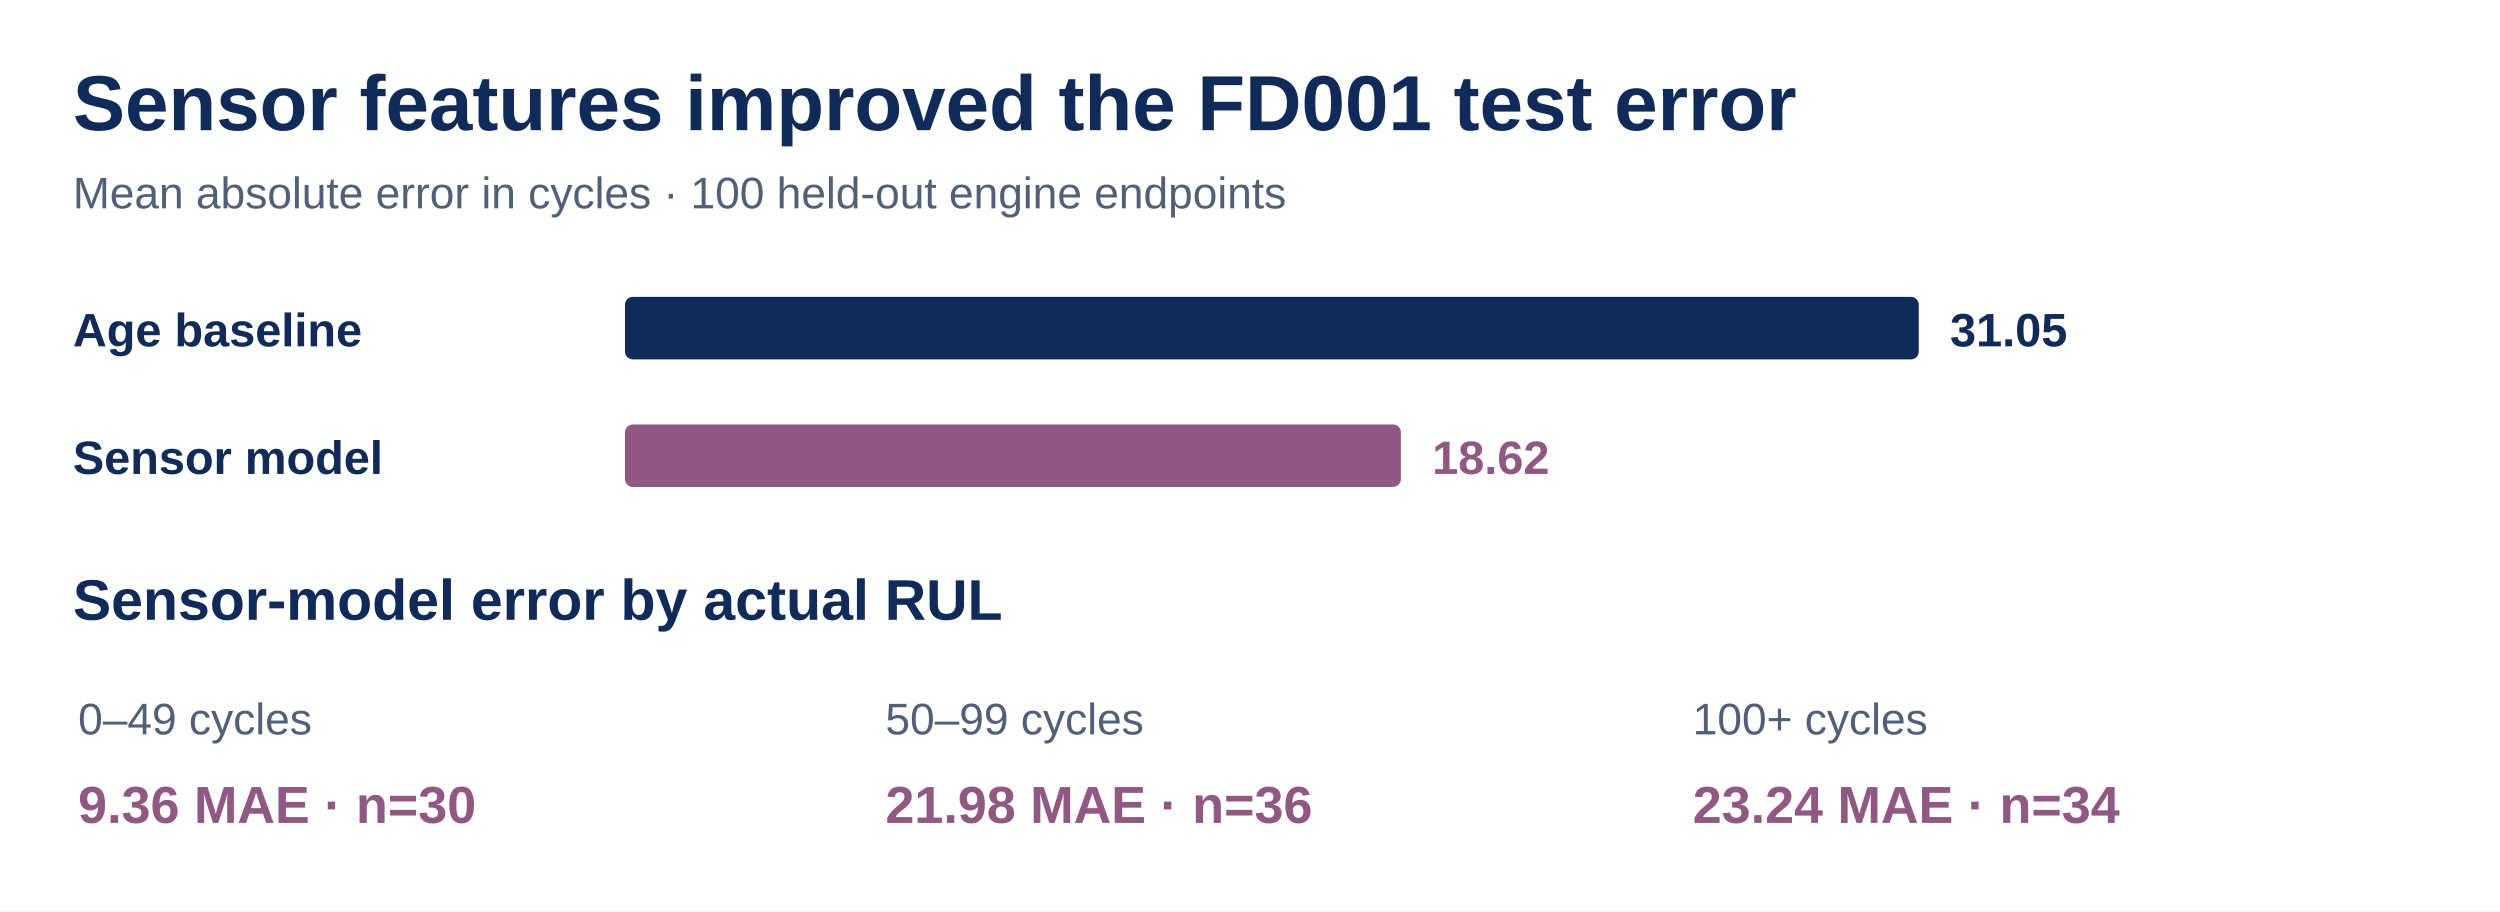
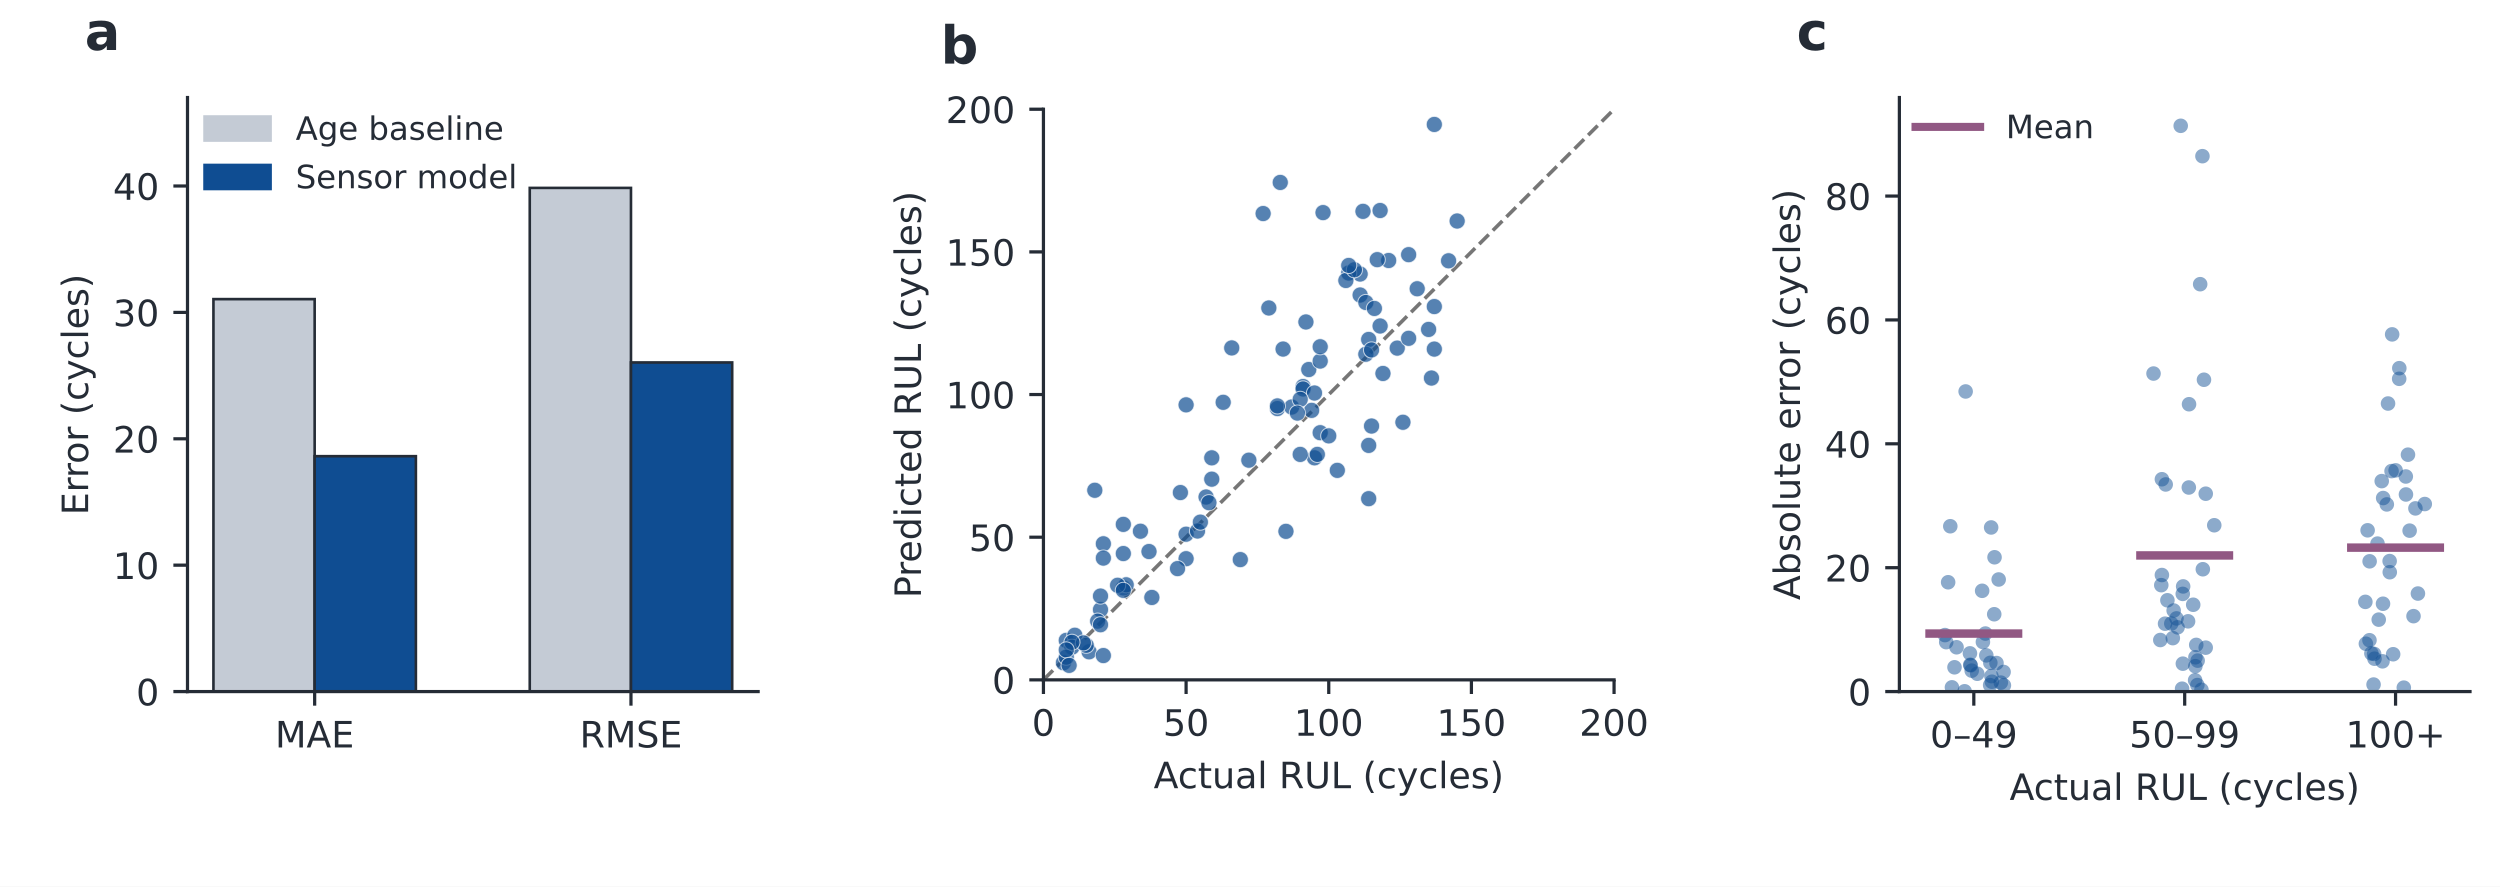
- <svg xmlns="http://www.w3.org/2000/svg" width="960" height="350" viewBox="0 0 960 350" font-family="Arial,sans-serif" role="img">
-   <rect width="960" height="350" fill="white" />
-   <text x="28" y="50" fill="#102b59" font-size="30" font-weight="700">Sensor features improved the FD001 test error</text>
-   <text x="28" y="80" fill="#506078" font-size="17" font-weight="400">Mean absolute error in cycles · 100 held-out engine endpoints</text>
-   <text x="28" y="133" fill="#102b59" font-size="18" font-weight="700">Age baseline</text>
-   <rect x="240" y="114" width="496.80" height="24" rx="3" fill="#102b59" />
-   <text x="748.8" y="133" fill="#102b59" font-size="18" font-weight="700">31.05</text>
-   <text x="28" y="182" fill="#102b59" font-size="18" font-weight="700">Sensor model</text>
-   <rect x="240" y="163" width="297.94" height="24" rx="3" fill="#915883" />
-   <text x="549.944" y="182" fill="#915883" font-size="18" font-weight="700">18.62</text>
-   <text x="28" y="238" fill="#102b59" font-size="22" font-weight="700">Sensor-model error by actual RUL</text>
-   <text x="30" y="282" fill="#506078" font-size="17" font-weight="400">0–49 cycles</text>
-   <text x="30" y="316" fill="#915883" font-size="20" font-weight="700">9.36 MAE · n=30</text>
-   <text x="340" y="282" fill="#506078" font-size="17" font-weight="400">50–99 cycles</text>
-   <text x="340" y="316" fill="#915883" font-size="20" font-weight="700">21.98 MAE · n=36</text>
-   <text x="650" y="282" fill="#506078" font-size="17" font-weight="400">100+ cycles</text>
-   <text x="650" y="316" fill="#915883" font-size="20" font-weight="700">23.24 MAE · n=34</text>
+ <svg xmlns="http://www.w3.org/2000/svg" xmlns:xlink="http://www.w3.org/1999/xlink" width="619.2pt" height="219.6pt" viewBox="0 0 619.2 219.6" version="1.1">
+   <defs>
+     <style type="text/css">*{stroke-linejoin: round; stroke-linecap: butt}</style>
+   </defs>
+   <g id="figure_1">
+     <g id="patch_1">
+       <path d="M 0 219.6 L 619.2 219.6 L 619.2 0 L 0 0 z " style="fill: #ffffff" />
+     </g>
+     <g id="axes_1">
+       <g id="patch_2">
+         <path d="M 46.44 171.288 L 187.772 171.288 L 187.772 24.156 L 46.44 24.156 z " style="fill: #ffffff" />
+       </g>
+       <g id="patch_3">
+         <path d="M 52.864 171.288 L 77.934 171.288 L 77.934 74.087 L 52.864 74.087 z " clip-path="url(#pd60b64ca7c)" style="fill: #c4cbd5; stroke: #252c36; stroke-width: 0.65; stroke-linejoin: miter" />
+       </g>
+       <g id="patch_4">
+         <path d="M 131.208 171.288 L 156.278 171.288 L 156.278 46.543 L 131.208 46.543 z " clip-path="url(#pd60b64ca7c)" style="fill: #c4cbd5; stroke: #252c36; stroke-width: 0.65; stroke-linejoin: miter" />
+       </g>
+       <g id="patch_5">
+         <path d="M 77.934 171.288 L 103.004 171.288 L 103.004 112.994 L 77.934 112.994 z " clip-path="url(#pd60b64ca7c)" style="fill: #0f4d92; stroke: #252c36; stroke-width: 0.65; stroke-linejoin: miter" />
+       </g>
+       <g id="patch_6">
+         <path d="M 156.278 171.288 L 181.348 171.288 L 181.348 89.775 L 156.278 89.775 z " clip-path="url(#pd60b64ca7c)" style="fill: #0f4d92; stroke: #252c36; stroke-width: 0.65; stroke-linejoin: miter" />
+       </g>
+       <g id="matplotlib.axis_1">
+         <g id="xtick_1">
+           <g id="line2d_1">
+             <defs>
+               <path id="m7e97a970e8" d="M 0 0 L 0 3.5 " style="stroke: #252c36; stroke-width: 0.8" />
+             </defs>
+             <g>
+               <use xlink:href="#m7e97a970e8" x="77.934" y="171.288" style="fill: #252c36; stroke: #252c36; stroke-width: 0.8" />
+             </g>
+           </g>
+           <g id="text_1">
+             <text style="font-size: 9px; font-family: 'DejaVu Sans', 'Arial', sans-serif; text-anchor: middle; fill: #252c36" x="77.934" y="185.126" transform="rotate(-0 77.93425 185.1259)">MAE</text>
+           </g>
+         </g>
+         <g id="xtick_2">
+           <g id="line2d_2">
+             <g>
+               <use xlink:href="#m7e97a970e8" x="156.278" y="171.288" style="fill: #252c36; stroke: #252c36; stroke-width: 0.8" />
+             </g>
+           </g>
+           <g id="text_2">
+             <text style="font-size: 9px; font-family: 'DejaVu Sans', 'Arial', sans-serif; text-anchor: middle; fill: #252c36" x="156.278" y="185.126" transform="rotate(-0 156.2782 185.1259)">RMSE</text>
+           </g>
+         </g>
+       </g>
+       <g id="matplotlib.axis_2">
+         <g id="ytick_1">
+           <g id="line2d_3">
+             <defs>
+               <path id="m9566683a68" d="M 0 0 L -3.5 0 " style="stroke: #252c36; stroke-width: 0.8" />
+             </defs>
+             <g>
+               <use xlink:href="#m9566683a68" x="46.44" y="171.288" style="fill: #252c36; stroke: #252c36; stroke-width: 0.8" />
+             </g>
+           </g>
+           <g id="text_3">
+             <text style="font-size: 9px; font-family: 'DejaVu Sans', 'Arial', sans-serif; text-anchor: end; fill: #252c36" x="39.44" y="174.707" transform="rotate(-0 39.44 174.7069)">0</text>
+           </g>
+         </g>
+         <g id="ytick_2">
+           <g id="line2d_4">
+             <g>
+               <use xlink:href="#m9566683a68" x="46.44" y="139.983" style="fill: #252c36; stroke: #252c36; stroke-width: 0.8" />
+             </g>
+           </g>
+           <g id="text_4">
+             <text style="font-size: 9px; font-family: 'DejaVu Sans', 'Arial', sans-serif; text-anchor: end; fill: #252c36" x="39.44" y="143.402" transform="rotate(-0 39.44 143.4023)">10</text>
+           </g>
+         </g>
+         <g id="ytick_3">
+           <g id="line2d_5">
+             <g>
+               <use xlink:href="#m9566683a68" x="46.44" y="108.679" style="fill: #252c36; stroke: #252c36; stroke-width: 0.8" />
+             </g>
+           </g>
+           <g id="text_5">
+             <text style="font-size: 9px; font-family: 'DejaVu Sans', 'Arial', sans-serif; text-anchor: end; fill: #252c36" x="39.44" y="112.098" transform="rotate(-0 39.44 112.0976)">20</text>
+           </g>
+         </g>
+         <g id="ytick_4">
+           <g id="line2d_6">
+             <g>
+               <use xlink:href="#m9566683a68" x="46.44" y="77.374" style="fill: #252c36; stroke: #252c36; stroke-width: 0.8" />
+             </g>
+           </g>
+           <g id="text_6">
+             <text style="font-size: 9px; font-family: 'DejaVu Sans', 'Arial', sans-serif; text-anchor: end; fill: #252c36" x="39.44" y="80.793" transform="rotate(-0 39.44 80.7929)">30</text>
+           </g>
+         </g>
+         <g id="ytick_5">
+           <g id="line2d_7">
+             <g>
+               <use xlink:href="#m9566683a68" x="46.44" y="46.069" style="fill: #252c36; stroke: #252c36; stroke-width: 0.8" />
+             </g>
+           </g>
+           <g id="text_7">
+             <text style="font-size: 9px; font-family: 'DejaVu Sans', 'Arial', sans-serif; text-anchor: end; fill: #252c36" x="39.44" y="49.488" transform="rotate(-0 39.44 49.48822)">40</text>
+           </g>
+         </g>
+         <g id="text_8">
+           <text style="font-size: 9px; font-family: 'DejaVu Sans', 'Arial', sans-serif; text-anchor: middle; fill: #252c36" x="21.825" y="97.722" transform="rotate(-90 21.82539 97.722)">Error (cycles)</text>
+         </g>
+       </g>
+       <g id="patch_7">
+         <path d="M 46.44 171.288 L 46.44 24.156 " style="fill: none; stroke: #252c36; stroke-width: 0.8; stroke-linejoin: miter; stroke-linecap: square" />
+       </g>
+       <g id="patch_8">
+         <path d="M 46.44 171.288 L 187.772 171.288 " style="fill: none; stroke: #252c36; stroke-width: 0.8; stroke-linejoin: miter; stroke-linecap: square" />
+       </g>
+       <g id="text_9">
+         <text style="font-weight: 700; font-size: 13px; font-family: 'DejaVu Sans', 'Arial', sans-serif; text-anchor: start; fill: #252c36" x="21" y="12.385" transform="rotate(-0 21.00017 12.38544)">a</text>
+       </g>
+       <g id="legend_1">
+         <g id="patch_9">
+           <path d="M 50.84 34.635 L 66.84 34.635 L 66.84 29.035 L 50.84 29.035 z " style="fill: #c4cbd5; stroke: #c4cbd5; stroke-linejoin: miter" />
+         </g>
+         <g id="text_10">
+           <text style="font-size: 8px; font-family: 'DejaVu Sans', 'Arial', sans-serif; text-anchor: start; fill: #252c36" x="73.24" y="34.635" transform="rotate(-0 73.24 34.63475)">Age baseline</text>
+         </g>
+         <g id="patch_10">
+           <path d="M 50.84 46.635 L 66.84 46.635 L 66.84 41.035 L 50.84 41.035 z " style="fill: #0f4d92; stroke: #0f4d92; stroke-linejoin: miter" />
+         </g>
+         <g id="text_11">
+           <text style="font-size: 8px; font-family: 'DejaVu Sans', 'Arial', sans-serif; text-anchor: start; fill: #252c36" x="73.24" y="46.635" transform="rotate(-0 73.24 46.63538)">Sensor model</text>
+         </g>
+       </g>
+     </g>
+     <g id="axes_2">
+       <g id="patch_11">
+         <path d="M 258.439 168.388 L 399.771 168.388 L 399.771 27.056 L 258.439 27.056 z " style="fill: #ffffff" />
+       </g>
+       <g id="line2d_8">
+         <path d="M 258.439 168.388 L 399.771 27.056 " clip-path="url(#p062954854e)" style="fill: none; stroke-dasharray: 3.33,1.44; stroke-dashoffset: 0; stroke: #767676; stroke-width: 0.9" />
+       </g>
+       <g id="PathCollection_1">
+         <defs>
+           <path id="mba8ca4c008" d="M 0 2 C 0.53 2 1.039 1.789 1.414 1.414 C 1.789 1.039 2 0.53 2 0 C 2 -0.53 1.789 -1.039 1.414 -1.414 C 1.039 -1.789 0.53 -2 0 -2 C -0.53 -2 -1.039 -1.789 -1.414 -1.414 C -1.789 -1.039 -2 -0.53 -2 0 C -2 0.53 -1.789 1.039 -1.414 1.414 C -1.039 1.789 -0.53 2 0 2 z " style="stroke: #ffffff; stroke-opacity: 0.7; stroke-width: 0.25" />
+         </defs>
+         <g clip-path="url(#p062954854e)">
+           <use xlink:href="#mba8ca4c008" x="337.585" y="52.346" style="fill: #0f4d92; fill-opacity: 0.7; stroke: #ffffff; stroke-opacity: 0.7; stroke-width: 0.25" />
+           <use xlink:href="#mba8ca4c008" x="327.691" y="52.658" style="fill: #0f4d92; fill-opacity: 0.7; stroke: #ffffff; stroke-opacity: 0.7; stroke-width: 0.25" />
+           <use xlink:href="#mba8ca4c008" x="307.198" y="138.604" style="fill: #0f4d92; fill-opacity: 0.7; stroke: #ffffff; stroke-opacity: 0.7; stroke-width: 0.25" />
+           <use xlink:href="#mba8ca4c008" x="316.385" y="101.194" style="fill: #0f4d92; fill-opacity: 0.7; stroke: #ffffff; stroke-opacity: 0.7; stroke-width: 0.25" />
+           <use xlink:href="#mba8ca4c008" x="322.745" y="95.735" style="fill: #0f4d92; fill-opacity: 0.7; stroke: #ffffff; stroke-opacity: 0.7; stroke-width: 0.25" />
+           <use xlink:href="#mba8ca4c008" x="324.158" y="91.525" style="fill: #0f4d92; fill-opacity: 0.7; stroke: #ffffff; stroke-opacity: 0.7; stroke-width: 0.25" />
+           <use xlink:href="#mba8ca4c008" x="322.745" y="96.337" style="fill: #0f4d92; fill-opacity: 0.7; stroke: #ffffff; stroke-opacity: 0.7; stroke-width: 0.25" />
+           <use xlink:href="#mba8ca4c008" x="325.571" y="113.396" style="fill: #0f4d92; fill-opacity: 0.7; stroke: #ffffff; stroke-opacity: 0.7; stroke-width: 0.25" />
+           <use xlink:href="#mba8ca4c008" x="336.878" y="67.869" style="fill: #0f4d92; fill-opacity: 0.7; stroke: #ffffff; stroke-opacity: 0.7; stroke-width: 0.25" />
+           <use xlink:href="#mba8ca4c008" x="326.278" y="112.545" style="fill: #0f4d92; fill-opacity: 0.7; stroke: #ffffff; stroke-opacity: 0.7; stroke-width: 0.25" />
+           <use xlink:href="#mba8ca4c008" x="326.985" y="89.429" style="fill: #0f4d92; fill-opacity: 0.7; stroke: #ffffff; stroke-opacity: 0.7; stroke-width: 0.25" />
+           <use xlink:href="#mba8ca4c008" x="346.065" y="86.22" style="fill: #0f4d92; fill-opacity: 0.7; stroke: #ffffff; stroke-opacity: 0.7; stroke-width: 0.25" />
+           <use xlink:href="#mba8ca4c008" x="325.571" y="97.342" style="fill: #0f4d92; fill-opacity: 0.7; stroke: #ffffff; stroke-opacity: 0.7; stroke-width: 0.25" />
+           <use xlink:href="#mba8ca4c008" x="334.051" y="67.622" style="fill: #0f4d92; fill-opacity: 0.7; stroke: #ffffff; stroke-opacity: 0.7; stroke-width: 0.25" />
+           <use xlink:href="#mba8ca4c008" x="317.092" y="45.188" style="fill: #0f4d92; fill-opacity: 0.7; stroke: #ffffff; stroke-opacity: 0.7; stroke-width: 0.25" />
+           <use xlink:href="#mba8ca4c008" x="317.798" y="86.455" style="fill: #0f4d92; fill-opacity: 0.7; stroke: #ffffff; stroke-opacity: 0.7; stroke-width: 0.25" />
+           <use xlink:href="#mba8ca4c008" x="293.772" y="132.313" style="fill: #0f4d92; fill-opacity: 0.7; stroke: #ffffff; stroke-opacity: 0.7; stroke-width: 0.25" />
+           <use xlink:href="#mba8ca4c008" x="278.225" y="129.878" style="fill: #0f4d92; fill-opacity: 0.7; stroke: #ffffff; stroke-opacity: 0.7; stroke-width: 0.25" />
+           <use xlink:href="#mba8ca4c008" x="319.918" y="100.811" style="fill: #0f4d92; fill-opacity: 0.7; stroke: #ffffff; stroke-opacity: 0.7; stroke-width: 0.25" />
+           <use xlink:href="#mba8ca4c008" x="269.745" y="161.441" style="fill: #0f4d92; fill-opacity: 0.7; stroke: #ffffff; stroke-opacity: 0.7; stroke-width: 0.25" />
+           <use xlink:href="#mba8ca4c008" x="298.718" y="123.098" style="fill: #0f4d92; fill-opacity: 0.7; stroke: #ffffff; stroke-opacity: 0.7; stroke-width: 0.25" />
+           <use xlink:href="#mba8ca4c008" x="336.878" y="73.068" style="fill: #0f4d92; fill-opacity: 0.7; stroke: #ffffff; stroke-opacity: 0.7; stroke-width: 0.25" />
+           <use xlink:href="#mba8ca4c008" x="338.291" y="74.919" style="fill: #0f4d92; fill-opacity: 0.7; stroke: #ffffff; stroke-opacity: 0.7; stroke-width: 0.25" />
+           <use xlink:href="#mba8ca4c008" x="272.572" y="151.001" style="fill: #0f4d92; fill-opacity: 0.7; stroke: #ffffff; stroke-opacity: 0.7; stroke-width: 0.25" />
+           <use xlink:href="#mba8ca4c008" x="360.905" y="54.739" style="fill: #0f4d92; fill-opacity: 0.7; stroke: #ffffff; stroke-opacity: 0.7; stroke-width: 0.25" />
+           <use xlink:href="#mba8ca4c008" x="342.531" y="92.502" style="fill: #0f4d92; fill-opacity: 0.7; stroke: #ffffff; stroke-opacity: 0.7; stroke-width: 0.25" />
+           <use xlink:href="#mba8ca4c008" x="305.078" y="86.173" style="fill: #0f4d92; fill-opacity: 0.7; stroke: #ffffff; stroke-opacity: 0.7; stroke-width: 0.25" />
+           <use xlink:href="#mba8ca4c008" x="326.985" y="107.172" style="fill: #0f4d92; fill-opacity: 0.7; stroke: #ffffff; stroke-opacity: 0.7; stroke-width: 0.25" />
+           <use xlink:href="#mba8ca4c008" x="322.038" y="112.548" style="fill: #0f4d92; fill-opacity: 0.7; stroke: #ffffff; stroke-opacity: 0.7; stroke-width: 0.25" />
+           <use xlink:href="#mba8ca4c008" x="339.705" y="105.521" style="fill: #0f4d92; fill-opacity: 0.7; stroke: #ffffff; stroke-opacity: 0.7; stroke-width: 0.25" />
+           <use xlink:href="#mba8ca4c008" x="264.092" y="158.605" style="fill: #0f4d92; fill-opacity: 0.7; stroke: #ffffff; stroke-opacity: 0.7; stroke-width: 0.25" />
+           <use xlink:href="#mba8ca4c008" x="292.358" y="121.997" style="fill: #0f4d92; fill-opacity: 0.7; stroke: #ffffff; stroke-opacity: 0.7; stroke-width: 0.25" />
+           <use xlink:href="#mba8ca4c008" x="333.345" y="69.47" style="fill: #0f4d92; fill-opacity: 0.7; stroke: #ffffff; stroke-opacity: 0.7; stroke-width: 0.25" />
+           <use xlink:href="#mba8ca4c008" x="263.385" y="164.148" style="fill: #0f4d92; fill-opacity: 0.7; stroke: #ffffff; stroke-opacity: 0.7; stroke-width: 0.25" />
+           <use xlink:href="#mba8ca4c008" x="266.212" y="157.339" style="fill: #0f4d92; fill-opacity: 0.7; stroke: #ffffff; stroke-opacity: 0.7; stroke-width: 0.25" />
+           <use xlink:href="#mba8ca4c008" x="271.865" y="153.839" style="fill: #0f4d92; fill-opacity: 0.7; stroke: #ffffff; stroke-opacity: 0.7; stroke-width: 0.25" />
+           <use xlink:href="#mba8ca4c008" x="273.279" y="134.686" style="fill: #0f4d92; fill-opacity: 0.7; stroke: #ffffff; stroke-opacity: 0.7; stroke-width: 0.25" />
+           <use xlink:href="#mba8ca4c008" x="293.772" y="138.38" style="fill: #0f4d92; fill-opacity: 0.7; stroke: #ffffff; stroke-opacity: 0.7; stroke-width: 0.25" />
+           <use xlink:href="#mba8ca4c008" x="358.785" y="64.592" style="fill: #0f4d92; fill-opacity: 0.7; stroke: #ffffff; stroke-opacity: 0.7; stroke-width: 0.25" />
+           <use xlink:href="#mba8ca4c008" x="278.225" y="145.605" style="fill: #0f4d92; fill-opacity: 0.7; stroke: #ffffff; stroke-opacity: 0.7; stroke-width: 0.25" />
+           <use xlink:href="#mba8ca4c008" x="271.159" y="121.43" style="fill: #0f4d92; fill-opacity: 0.7; stroke: #ffffff; stroke-opacity: 0.7; stroke-width: 0.25" />
+           <use xlink:href="#mba8ca4c008" x="265.505" y="160.301" style="fill: #0f4d92; fill-opacity: 0.7; stroke: #ffffff; stroke-opacity: 0.7; stroke-width: 0.25" />
+           <use xlink:href="#mba8ca4c008" x="300.132" y="113.398" style="fill: #0f4d92; fill-opacity: 0.7; stroke: #ffffff; stroke-opacity: 0.7; stroke-width: 0.25" />
+           <use xlink:href="#mba8ca4c008" x="335.465" y="66.823" style="fill: #0f4d92; fill-opacity: 0.7; stroke: #ffffff; stroke-opacity: 0.7; stroke-width: 0.25" />
+           <use xlink:href="#mba8ca4c008" x="338.998" y="123.511" style="fill: #0f4d92; fill-opacity: 0.7; stroke: #ffffff; stroke-opacity: 0.7; stroke-width: 0.25" />
+           <use xlink:href="#mba8ca4c008" x="291.652" y="140.831" style="fill: #0f4d92; fill-opacity: 0.7; stroke: #ffffff; stroke-opacity: 0.7; stroke-width: 0.25" />
+           <use xlink:href="#mba8ca4c008" x="353.838" y="81.593" style="fill: #0f4d92; fill-opacity: 0.7; stroke: #ffffff; stroke-opacity: 0.7; stroke-width: 0.25" />
+           <use xlink:href="#mba8ca4c008" x="323.452" y="79.746" style="fill: #0f4d92; fill-opacity: 0.7; stroke: #ffffff; stroke-opacity: 0.7; stroke-width: 0.25" />
+           <use xlink:href="#mba8ca4c008" x="273.279" y="162.37" style="fill: #0f4d92; fill-opacity: 0.7; stroke: #ffffff; stroke-opacity: 0.7; stroke-width: 0.25" />
+           <use xlink:href="#mba8ca4c008" x="314.265" y="76.279" style="fill: #0f4d92; fill-opacity: 0.7; stroke: #ffffff; stroke-opacity: 0.7; stroke-width: 0.25" />
+           <use xlink:href="#mba8ca4c008" x="338.998" y="110.315" style="fill: #0f4d92; fill-opacity: 0.7; stroke: #ffffff; stroke-opacity: 0.7; stroke-width: 0.25" />
+           <use xlink:href="#mba8ca4c008" x="278.932" y="144.842" style="fill: #0f4d92; fill-opacity: 0.7; stroke: #ffffff; stroke-opacity: 0.7; stroke-width: 0.25" />
+           <use xlink:href="#mba8ca4c008" x="276.812" y="144.961" style="fill: #0f4d92; fill-opacity: 0.7; stroke: #ffffff; stroke-opacity: 0.7; stroke-width: 0.25" />
+           <use xlink:href="#mba8ca4c008" x="326.985" y="85.886" style="fill: #0f4d92; fill-opacity: 0.7; stroke: #ffffff; stroke-opacity: 0.7; stroke-width: 0.25" />
+           <use xlink:href="#mba8ca4c008" x="355.251" y="86.463" style="fill: #0f4d92; fill-opacity: 0.7; stroke: #ffffff; stroke-opacity: 0.7; stroke-width: 0.25" />
+           <use xlink:href="#mba8ca4c008" x="269.039" y="159.821" style="fill: #0f4d92; fill-opacity: 0.7; stroke: #ffffff; stroke-opacity: 0.7; stroke-width: 0.25" />
+           <use xlink:href="#mba8ca4c008" x="331.225" y="116.5" style="fill: #0f4d92; fill-opacity: 0.7; stroke: #ffffff; stroke-opacity: 0.7; stroke-width: 0.25" />
+           <use xlink:href="#mba8ca4c008" x="284.585" y="136.604" style="fill: #0f4d92; fill-opacity: 0.7; stroke: #ffffff; stroke-opacity: 0.7; stroke-width: 0.25" />
+           <use xlink:href="#mba8ca4c008" x="338.998" y="84.079" style="fill: #0f4d92; fill-opacity: 0.7; stroke: #ffffff; stroke-opacity: 0.7; stroke-width: 0.25" />
+           <use xlink:href="#mba8ca4c008" x="329.105" y="107.956" style="fill: #0f4d92; fill-opacity: 0.7; stroke: #ffffff; stroke-opacity: 0.7; stroke-width: 0.25" />
+           <use xlink:href="#mba8ca4c008" x="273.279" y="138.227" style="fill: #0f4d92; fill-opacity: 0.7; stroke: #ffffff; stroke-opacity: 0.7; stroke-width: 0.25" />
+           <use xlink:href="#mba8ca4c008" x="296.598" y="131.519" style="fill: #0f4d92; fill-opacity: 0.7; stroke: #ffffff; stroke-opacity: 0.7; stroke-width: 0.25" />
+           <use xlink:href="#mba8ca4c008" x="309.318" y="113.979" style="fill: #0f4d92; fill-opacity: 0.7; stroke: #ffffff; stroke-opacity: 0.7; stroke-width: 0.25" />
+           <use xlink:href="#mba8ca4c008" x="278.225" y="137.105" style="fill: #0f4d92; fill-opacity: 0.7; stroke: #ffffff; stroke-opacity: 0.7; stroke-width: 0.25" />
+           <use xlink:href="#mba8ca4c008" x="348.891" y="63.075" style="fill: #0f4d92; fill-opacity: 0.7; stroke: #ffffff; stroke-opacity: 0.7; stroke-width: 0.25" />
+           <use xlink:href="#mba8ca4c008" x="268.332" y="159.23" style="fill: #0f4d92; fill-opacity: 0.7; stroke: #ffffff; stroke-opacity: 0.7; stroke-width: 0.25" />
+           <use xlink:href="#mba8ca4c008" x="312.852" y="52.892" style="fill: #0f4d92; fill-opacity: 0.7; stroke: #ffffff; stroke-opacity: 0.7; stroke-width: 0.25" />
+           <use xlink:href="#mba8ca4c008" x="264.092" y="162.766" style="fill: #0f4d92; fill-opacity: 0.7; stroke: #ffffff; stroke-opacity: 0.7; stroke-width: 0.25" />
+           <use xlink:href="#mba8ca4c008" x="343.945" y="64.522" style="fill: #0f4d92; fill-opacity: 0.7; stroke: #ffffff; stroke-opacity: 0.7; stroke-width: 0.25" />
+           <use xlink:href="#mba8ca4c008" x="324.865" y="101.636" style="fill: #0f4d92; fill-opacity: 0.7; stroke: #ffffff; stroke-opacity: 0.7; stroke-width: 0.25" />
+           <use xlink:href="#mba8ca4c008" x="341.825" y="80.743" style="fill: #0f4d92; fill-opacity: 0.7; stroke: #ffffff; stroke-opacity: 0.7; stroke-width: 0.25" />
+           <use xlink:href="#mba8ca4c008" x="293.772" y="100.273" style="fill: #0f4d92; fill-opacity: 0.7; stroke: #ffffff; stroke-opacity: 0.7; stroke-width: 0.25" />
+           <use xlink:href="#mba8ca4c008" x="351.011" y="71.521" style="fill: #0f4d92; fill-opacity: 0.7; stroke: #ffffff; stroke-opacity: 0.7; stroke-width: 0.25" />
+           <use xlink:href="#mba8ca4c008" x="347.478" y="104.586" style="fill: #0f4d92; fill-opacity: 0.7; stroke: #ffffff; stroke-opacity: 0.7; stroke-width: 0.25" />
+           <use xlink:href="#mba8ca4c008" x="338.291" y="87.735" style="fill: #0f4d92; fill-opacity: 0.7; stroke: #ffffff; stroke-opacity: 0.7; stroke-width: 0.25" />
+           <use xlink:href="#mba8ca4c008" x="265.505" y="159.085" style="fill: #0f4d92; fill-opacity: 0.7; stroke: #ffffff; stroke-opacity: 0.7; stroke-width: 0.25" />
+           <use xlink:href="#mba8ca4c008" x="282.465" y="131.574" style="fill: #0f4d92; fill-opacity: 0.7; stroke: #ffffff; stroke-opacity: 0.7; stroke-width: 0.25" />
+           <use xlink:href="#mba8ca4c008" x="334.051" y="65.749" style="fill: #0f4d92; fill-opacity: 0.7; stroke: #ffffff; stroke-opacity: 0.7; stroke-width: 0.25" />
+           <use xlink:href="#mba8ca4c008" x="302.958" y="99.644" style="fill: #0f4d92; fill-opacity: 0.7; stroke: #ffffff; stroke-opacity: 0.7; stroke-width: 0.25" />
+           <use xlink:href="#mba8ca4c008" x="322.038" y="98.907" style="fill: #0f4d92; fill-opacity: 0.7; stroke: #ffffff; stroke-opacity: 0.7; stroke-width: 0.25" />
+           <use xlink:href="#mba8ca4c008" x="264.092" y="160.972" style="fill: #0f4d92; fill-opacity: 0.7; stroke: #ffffff; stroke-opacity: 0.7; stroke-width: 0.25" />
+           <use xlink:href="#mba8ca4c008" x="264.799" y="164.797" style="fill: #0f4d92; fill-opacity: 0.7; stroke: #ffffff; stroke-opacity: 0.7; stroke-width: 0.25" />
+           <use xlink:href="#mba8ca4c008" x="355.251" y="30.824" style="fill: #0f4d92; fill-opacity: 0.7; stroke: #ffffff; stroke-opacity: 0.7; stroke-width: 0.25" />
+           <use xlink:href="#mba8ca4c008" x="299.425" y="124.505" style="fill: #0f4d92; fill-opacity: 0.7; stroke: #ffffff; stroke-opacity: 0.7; stroke-width: 0.25" />
+           <use xlink:href="#mba8ca4c008" x="341.825" y="52.139" style="fill: #0f4d92; fill-opacity: 0.7; stroke: #ffffff; stroke-opacity: 0.7; stroke-width: 0.25" />
+           <use xlink:href="#mba8ca4c008" x="321.332" y="102.312" style="fill: #0f4d92; fill-opacity: 0.7; stroke: #ffffff; stroke-opacity: 0.7; stroke-width: 0.25" />
+           <use xlink:href="#mba8ca4c008" x="340.411" y="76.395" style="fill: #0f4d92; fill-opacity: 0.7; stroke: #ffffff; stroke-opacity: 0.7; stroke-width: 0.25" />
+           <use xlink:href="#mba8ca4c008" x="339.705" y="86.675" style="fill: #0f4d92; fill-opacity: 0.7; stroke: #ffffff; stroke-opacity: 0.7; stroke-width: 0.25" />
+           <use xlink:href="#mba8ca4c008" x="354.545" y="93.634" style="fill: #0f4d92; fill-opacity: 0.7; stroke: #ffffff; stroke-opacity: 0.7; stroke-width: 0.25" />
+           <use xlink:href="#mba8ca4c008" x="278.225" y="146.216" style="fill: #0f4d92; fill-opacity: 0.7; stroke: #ffffff; stroke-opacity: 0.7; stroke-width: 0.25" />
+           <use xlink:href="#mba8ca4c008" x="285.292" y="147.979" style="fill: #0f4d92; fill-opacity: 0.7; stroke: #ffffff; stroke-opacity: 0.7; stroke-width: 0.25" />
+           <use xlink:href="#mba8ca4c008" x="272.572" y="154.736" style="fill: #0f4d92; fill-opacity: 0.7; stroke: #ffffff; stroke-opacity: 0.7; stroke-width: 0.25" />
+           <use xlink:href="#mba8ca4c008" x="318.505" y="131.604" style="fill: #0f4d92; fill-opacity: 0.7; stroke: #ffffff; stroke-opacity: 0.7; stroke-width: 0.25" />
+           <use xlink:href="#mba8ca4c008" x="297.305" y="129.322" style="fill: #0f4d92; fill-opacity: 0.7; stroke: #ffffff; stroke-opacity: 0.7; stroke-width: 0.25" />
+           <use xlink:href="#mba8ca4c008" x="348.891" y="83.793" style="fill: #0f4d92; fill-opacity: 0.7; stroke: #ffffff; stroke-opacity: 0.7; stroke-width: 0.25" />
+           <use xlink:href="#mba8ca4c008" x="355.251" y="75.929" style="fill: #0f4d92; fill-opacity: 0.7; stroke: #ffffff; stroke-opacity: 0.7; stroke-width: 0.25" />
+           <use xlink:href="#mba8ca4c008" x="316.385" y="100.537" style="fill: #0f4d92; fill-opacity: 0.7; stroke: #ffffff; stroke-opacity: 0.7; stroke-width: 0.25" />
+           <use xlink:href="#mba8ca4c008" x="300.132" y="118.68" style="fill: #0f4d92; fill-opacity: 0.7; stroke: #ffffff; stroke-opacity: 0.7; stroke-width: 0.25" />
+           <use xlink:href="#mba8ca4c008" x="341.118" y="64.313" style="fill: #0f4d92; fill-opacity: 0.7; stroke: #ffffff; stroke-opacity: 0.7; stroke-width: 0.25" />
+           <use xlink:href="#mba8ca4c008" x="272.572" y="147.635" style="fill: #0f4d92; fill-opacity: 0.7; stroke: #ffffff; stroke-opacity: 0.7; stroke-width: 0.25" />
+         </g>
+       </g>
+       <g id="matplotlib.axis_3">
+         <g id="xtick_3">
+           <g id="line2d_9">
+             <g>
+               <use xlink:href="#m7e97a970e8" x="258.439" y="168.388" style="fill: #252c36; stroke: #252c36; stroke-width: 0.8" />
+             </g>
+           </g>
+           <g id="text_12">
+             <text style="font-size: 9px; font-family: 'DejaVu Sans', 'Arial', sans-serif; text-anchor: middle; fill: #252c36" x="258.439" y="182.226" transform="rotate(-0 258.4386 182.2261)">0</text>
+           </g>
+         </g>
+         <g id="xtick_4">
+           <g id="line2d_10">
+             <g>
+               <use xlink:href="#m7e97a970e8" x="293.772" y="168.388" style="fill: #252c36; stroke: #252c36; stroke-width: 0.8" />
+             </g>
+           </g>
+           <g id="text_13">
+             <text style="font-size: 9px; font-family: 'DejaVu Sans', 'Arial', sans-serif; text-anchor: middle; fill: #252c36" x="293.772" y="182.226" transform="rotate(-0 293.7717 182.2261)">50</text>
+           </g>
+         </g>
+         <g id="xtick_5">
+           <g id="line2d_11">
+             <g>
+               <use xlink:href="#m7e97a970e8" x="329.105" y="168.388" style="fill: #252c36; stroke: #252c36; stroke-width: 0.8" />
+             </g>
+           </g>
+           <g id="text_14">
+             <text style="font-size: 9px; font-family: 'DejaVu Sans', 'Arial', sans-serif; text-anchor: middle; fill: #252c36" x="329.105" y="182.226" transform="rotate(-0 329.1048 182.2261)">100</text>
+           </g>
+         </g>
+         <g id="xtick_6">
+           <g id="line2d_12">
+             <g>
+               <use xlink:href="#m7e97a970e8" x="364.438" y="168.388" style="fill: #252c36; stroke: #252c36; stroke-width: 0.8" />
+             </g>
+           </g>
+           <g id="text_15">
+             <text style="font-size: 9px; font-family: 'DejaVu Sans', 'Arial', sans-serif; text-anchor: middle; fill: #252c36" x="364.438" y="182.226" transform="rotate(-0 364.4379 182.2261)">150</text>
+           </g>
+         </g>
+         <g id="xtick_7">
+           <g id="line2d_13">
+             <g>
+               <use xlink:href="#m7e97a970e8" x="399.771" y="168.388" style="fill: #252c36; stroke: #252c36; stroke-width: 0.8" />
+             </g>
+           </g>
+           <g id="text_16">
+             <text style="font-size: 9px; font-family: 'DejaVu Sans', 'Arial', sans-serif; text-anchor: middle; fill: #252c36" x="399.771" y="182.226" transform="rotate(-0 399.771 182.2261)">200</text>
+           </g>
+         </g>
+         <g id="text_17">
+           <text style="font-size: 9px; font-family: 'DejaVu Sans', 'Arial', sans-serif; text-anchor: middle; fill: #252c36" x="329.105" y="195.227" transform="rotate(-0 329.1048 195.2268)">Actual RUL (cycles)</text>
+         </g>
+       </g>
+       <g id="matplotlib.axis_4">
+         <g id="ytick_6">
+           <g id="line2d_14">
+             <g>
+               <use xlink:href="#m9566683a68" x="258.439" y="168.388" style="fill: #252c36; stroke: #252c36; stroke-width: 0.8" />
+             </g>
+           </g>
+           <g id="text_18">
+             <text style="font-size: 9px; font-family: 'DejaVu Sans', 'Arial', sans-serif; text-anchor: end; fill: #252c36" x="251.439" y="171.807" transform="rotate(-0 251.4386 171.8071)">0</text>
+           </g>
+         </g>
+         <g id="ytick_7">
+           <g id="line2d_15">
+             <g>
+               <use xlink:href="#m9566683a68" x="258.439" y="133.055" style="fill: #252c36; stroke: #252c36; stroke-width: 0.8" />
+             </g>
+           </g>
+           <g id="text_19">
+             <text style="font-size: 9px; font-family: 'DejaVu Sans', 'Arial', sans-serif; text-anchor: end; fill: #252c36" x="251.439" y="136.474" transform="rotate(-0 251.4386 136.474)">50</text>
+           </g>
+         </g>
+         <g id="ytick_8">
+           <g id="line2d_16">
+             <g>
+               <use xlink:href="#m9566683a68" x="258.439" y="97.722" style="fill: #252c36; stroke: #252c36; stroke-width: 0.8" />
+             </g>
+           </g>
+           <g id="text_20">
+             <text style="font-size: 9px; font-family: 'DejaVu Sans', 'Arial', sans-serif; text-anchor: end; fill: #252c36" x="251.439" y="101.141" transform="rotate(-0 251.4386 101.1409)">100</text>
+           </g>
+         </g>
+         <g id="ytick_9">
+           <g id="line2d_17">
+             <g>
+               <use xlink:href="#m9566683a68" x="258.439" y="62.389" style="fill: #252c36; stroke: #252c36; stroke-width: 0.8" />
+             </g>
+           </g>
+           <g id="text_21">
+             <text style="font-size: 9px; font-family: 'DejaVu Sans', 'Arial', sans-serif; text-anchor: end; fill: #252c36" x="251.439" y="65.808" transform="rotate(-0 251.4386 65.80785)">150</text>
+           </g>
+         </g>
+         <g id="ytick_10">
+           <g id="line2d_18">
+             <g>
+               <use xlink:href="#m9566683a68" x="258.439" y="27.056" style="fill: #252c36; stroke: #252c36; stroke-width: 0.8" />
+             </g>
+           </g>
+           <g id="text_22">
+             <text style="font-size: 9px; font-family: 'DejaVu Sans', 'Arial', sans-serif; text-anchor: end; fill: #252c36" x="251.439" y="30.475" transform="rotate(-0 251.4386 30.47474)">200</text>
+           </g>
+         </g>
+         <g id="text_23">
+           <text style="font-size: 9px; font-family: 'DejaVu Sans', 'Arial', sans-serif; text-anchor: middle; fill: #252c36" x="228.098" y="97.722" transform="rotate(-90 228.0977 97.722)">Predicted RUL (cycles)</text>
+         </g>
+       </g>
+       <g id="patch_12">
+         <path d="M 258.439 168.388 L 258.439 27.056 " style="fill: none; stroke: #252c36; stroke-width: 0.8; stroke-linejoin: miter; stroke-linecap: square" />
+       </g>
+       <g id="patch_13">
+         <path d="M 258.439 168.388 L 399.771 168.388 " style="fill: none; stroke: #252c36; stroke-width: 0.8; stroke-linejoin: miter; stroke-linecap: square" />
+       </g>
+       <g id="text_24">
+         <text style="font-weight: 700; font-size: 13px; font-family: 'DejaVu Sans', 'Arial', sans-serif; text-anchor: start; fill: #252c36" x="232.999" y="15.749" transform="rotate(-0 232.9988 15.74921)">b</text>
+       </g>
+     </g>
+     <g id="axes_3">
+       <g id="patch_14">
+         <path d="M 470.437 171.288 L 611.77 171.288 L 611.77 24.156 L 470.437 24.156 z " style="fill: #ffffff" />
+       </g>
+       <g id="PathCollection_2">
+         <defs>
+           <path id="m4d9b9e2560" d="M 0 1.803 C 0.478 1.803 0.937 1.613 1.275 1.275 C 1.613 0.937 1.803 0.478 1.803 0 C 1.803 -0.478 1.613 -0.937 1.275 -1.275 C 0.937 -1.613 0.478 -1.803 0 -1.803 C -0.478 -1.803 -0.937 -1.613 -1.275 -1.275 C -1.613 -0.937 -1.803 -0.478 -1.803 0 C -1.803 0.478 -1.613 0.937 -1.275 1.275 C -0.937 1.613 -0.478 1.803 0 1.803 z " />
+         </defs>
+         <g clip-path="url(#pebdf8d0fec)">
+           <use xlink:href="#m4d9b9e2560" x="493.167" y="130.64" style="fill: #0f4d92; fill-opacity: 0.48" />
+           <use xlink:href="#m4d9b9e2560" x="487.916" y="161.824" style="fill: #0f4d92; fill-opacity: 0.48" />
+           <use xlink:href="#m4d9b9e2560" x="494.493" y="164.224" style="fill: #0f4d92; fill-opacity: 0.48" />
+           <use xlink:href="#m4d9b9e2560" x="491.967" y="162.321" style="fill: #0f4d92; fill-opacity: 0.48" />
+           <use xlink:href="#m4d9b9e2560" x="482.515" y="144.212" style="fill: #0f4d92; fill-opacity: 0.48" />
+           <use xlink:href="#m4d9b9e2560" x="496.327" y="169.754" style="fill: #0f4d92; fill-opacity: 0.48" />
+           <use xlink:href="#m4d9b9e2560" x="492.966" y="164.175" style="fill: #0f4d92; fill-opacity: 0.48" />
+           <use xlink:href="#m4d9b9e2560" x="493.356" y="168.85" style="fill: #0f4d92; fill-opacity: 0.48" />
+           <use xlink:href="#m4d9b9e2560" x="483.047" y="130.339" style="fill: #0f4d92; fill-opacity: 0.48" />
+           <use xlink:href="#m4d9b9e2560" x="488.097" y="164.782" style="fill: #0f4d92; fill-opacity: 0.48" />
+           <use xlink:href="#m4d9b9e2560" x="486.85" y="96.958" style="fill: #0f4d92; fill-opacity: 0.48" />
+           <use xlink:href="#m4d9b9e2560" x="495.561" y="169.072" style="fill: #0f4d92; fill-opacity: 0.48" />
+           <use xlink:href="#m4d9b9e2560" x="491.128" y="159.009" style="fill: #0f4d92; fill-opacity: 0.48" />
+           <use xlink:href="#m4d9b9e2560" x="493.931" y="152.137" style="fill: #0f4d92; fill-opacity: 0.48" />
+           <use xlink:href="#m4d9b9e2560" x="487.988" y="164.659" style="fill: #0f4d92; fill-opacity: 0.48" />
+           <use xlink:href="#m4d9b9e2560" x="484.6" y="160.315" style="fill: #0f4d92; fill-opacity: 0.48" />
+           <use xlink:href="#m4d9b9e2560" x="489.729" y="166.874" style="fill: #0f4d92; fill-opacity: 0.48" />
+           <use xlink:href="#m4d9b9e2560" x="482.04" y="159.048" style="fill: #0f4d92; fill-opacity: 0.48" />
+           <use xlink:href="#m4d9b9e2560" x="494.008" y="138.025" style="fill: #0f4d92; fill-opacity: 0.48" />
+           <use xlink:href="#m4d9b9e2560" x="490.937" y="146.33" style="fill: #0f4d92; fill-opacity: 0.48" />
+           <use xlink:href="#m4d9b9e2560" x="492.918" y="169.692" style="fill: #0f4d92; fill-opacity: 0.48" />
+           <use xlink:href="#m4d9b9e2560" x="486.595" y="171.22" style="fill: #0f4d92; fill-opacity: 0.48" />
+           <use xlink:href="#m4d9b9e2560" x="496.249" y="166.433" style="fill: #0f4d92; fill-opacity: 0.48" />
+           <use xlink:href="#m4d9b9e2560" x="495.034" y="143.527" style="fill: #0f4d92; fill-opacity: 0.48" />
+           <use xlink:href="#m4d9b9e2560" x="493.236" y="167.461" style="fill: #0f4d92; fill-opacity: 0.48" />
+           <use xlink:href="#m4d9b9e2560" x="484.089" y="165.276" style="fill: #0f4d92; fill-opacity: 0.48" />
+           <use xlink:href="#m4d9b9e2560" x="488.353" y="166.109" style="fill: #0f4d92; fill-opacity: 0.48" />
+           <use xlink:href="#m4d9b9e2560" x="481.726" y="157.298" style="fill: #0f4d92; fill-opacity: 0.48" />
+           <use xlink:href="#m4d9b9e2560" x="483.457" y="170.243" style="fill: #0f4d92; fill-opacity: 0.48" />
+           <use xlink:href="#m4d9b9e2560" x="491.742" y="156.916" style="fill: #0f4d92; fill-opacity: 0.48" />
+         </g>
+       </g>
+       <g id="PathCollection_3">
+         <g clip-path="url(#pebdf8d0fec)">
+           <use xlink:href="#m4d9b9e2560" x="544.939" y="70.388" style="fill: #0f4d92; fill-opacity: 0.48" />
+           <use xlink:href="#m4d9b9e2560" x="548.429" y="130.094" style="fill: #0f4d92; fill-opacity: 0.48" />
+           <use xlink:href="#m4d9b9e2560" x="538.374" y="151.212" style="fill: #0f4d92; fill-opacity: 0.48" />
+           <use xlink:href="#m4d9b9e2560" x="539.074" y="153.167" style="fill: #0f4d92; fill-opacity: 0.48" />
+           <use xlink:href="#m4d9b9e2560" x="540.626" y="147.096" style="fill: #0f4d92; fill-opacity: 0.48" />
+           <use xlink:href="#m4d9b9e2560" x="536.238" y="154.474" style="fill: #0f4d92; fill-opacity: 0.48" />
+           <use xlink:href="#m4d9b9e2560" x="535.305" y="144.932" style="fill: #0f4d92; fill-opacity: 0.48" />
+           <use xlink:href="#m4d9b9e2560" x="540.723" y="145.245" style="fill: #0f4d92; fill-opacity: 0.48" />
+           <use xlink:href="#m4d9b9e2560" x="536.824" y="148.681" style="fill: #0f4d92; fill-opacity: 0.48" />
+           <use xlink:href="#m4d9b9e2560" x="543.764" y="162.793" style="fill: #0f4d92; fill-opacity: 0.48" />
+           <use xlink:href="#m4d9b9e2560" x="540.119" y="31.159" style="fill: #0f4d92; fill-opacity: 0.48" />
+           <use xlink:href="#m4d9b9e2560" x="546.316" y="122.282" style="fill: #0f4d92; fill-opacity: 0.48" />
+           <use xlink:href="#m4d9b9e2560" x="544.241" y="169.677" style="fill: #0f4d92; fill-opacity: 0.48" />
+           <use xlink:href="#m4d9b9e2560" x="538.163" y="158.05" style="fill: #0f4d92; fill-opacity: 0.48" />
+           <use xlink:href="#m4d9b9e2560" x="546.31" y="160.41" style="fill: #0f4d92; fill-opacity: 0.48" />
+           <use xlink:href="#m4d9b9e2560" x="545.879" y="94.055" style="fill: #0f4d92; fill-opacity: 0.48" />
+           <use xlink:href="#m4d9b9e2560" x="539.34" y="155.375" style="fill: #0f4d92; fill-opacity: 0.48" />
+           <use xlink:href="#m4d9b9e2560" x="537.787" y="154.443" style="fill: #0f4d92; fill-opacity: 0.48" />
+           <use xlink:href="#m4d9b9e2560" x="543.963" y="159.728" style="fill: #0f4d92; fill-opacity: 0.48" />
+           <use xlink:href="#m4d9b9e2560" x="535.459" y="142.421" style="fill: #0f4d92; fill-opacity: 0.48" />
+           <use xlink:href="#m4d9b9e2560" x="536.401" y="119.991" style="fill: #0f4d92; fill-opacity: 0.48" />
+           <use xlink:href="#m4d9b9e2560" x="533.384" y="92.52" style="fill: #0f4d92; fill-opacity: 0.48" />
+           <use xlink:href="#m4d9b9e2560" x="545.599" y="140.991" style="fill: #0f4d92; fill-opacity: 0.48" />
+           <use xlink:href="#m4d9b9e2560" x="543.686" y="168.487" style="fill: #0f4d92; fill-opacity: 0.48" />
+           <use xlink:href="#m4d9b9e2560" x="544.318" y="163.626" style="fill: #0f4d92; fill-opacity: 0.48" />
+           <use xlink:href="#m4d9b9e2560" x="545.502" y="38.68" style="fill: #0f4d92; fill-opacity: 0.48" />
+           <use xlink:href="#m4d9b9e2560" x="540.46" y="170.579" style="fill: #0f4d92; fill-opacity: 0.48" />
+           <use xlink:href="#m4d9b9e2560" x="542.18" y="100.12" style="fill: #0f4d92; fill-opacity: 0.48" />
+           <use xlink:href="#m4d9b9e2560" x="535.459" y="118.697" style="fill: #0f4d92; fill-opacity: 0.48" />
+           <use xlink:href="#m4d9b9e2560" x="535.064" y="158.519" style="fill: #0f4d92; fill-opacity: 0.48" />
+           <use xlink:href="#m4d9b9e2560" x="543.742" y="164.998" style="fill: #0f4d92; fill-opacity: 0.48" />
+           <use xlink:href="#m4d9b9e2560" x="540.651" y="164.377" style="fill: #0f4d92; fill-opacity: 0.48" />
+           <use xlink:href="#m4d9b9e2560" x="542.126" y="120.743" style="fill: #0f4d92; fill-opacity: 0.48" />
+           <use xlink:href="#m4d9b9e2560" x="545.256" y="170.855" style="fill: #0f4d92; fill-opacity: 0.48" />
+           <use xlink:href="#m4d9b9e2560" x="543.214" y="149.784" style="fill: #0f4d92; fill-opacity: 0.48" />
+           <use xlink:href="#m4d9b9e2560" x="541.943" y="153.887" style="fill: #0f4d92; fill-opacity: 0.48" />
+         </g>
+       </g>
+       <g id="PathCollection_4">
+         <g clip-path="url(#pebdf8d0fec)">
+           <use xlink:href="#m4d9b9e2560" x="594.26" y="91.19" style="fill: #0f4d92; fill-opacity: 0.48" />
+           <use xlink:href="#m4d9b9e2560" x="590.261" y="123.354" style="fill: #0f4d92; fill-opacity: 0.48" />
+           <use xlink:href="#m4d9b9e2560" x="585.981" y="159.439" style="fill: #0f4d92; fill-opacity: 0.48" />
+           <use xlink:href="#m4d9b9e2560" x="592.341" y="116.681" style="fill: #0f4d92; fill-opacity: 0.48" />
+           <use xlink:href="#m4d9b9e2560" x="588.861" y="134.642" style="fill: #0f4d92; fill-opacity: 0.48" />
+           <use xlink:href="#m4d9b9e2560" x="591.899" y="141.728" style="fill: #0f4d92; fill-opacity: 0.48" />
+           <use xlink:href="#m4d9b9e2560" x="598.87" y="147.01" style="fill: #0f4d92; fill-opacity: 0.48" />
+           <use xlink:href="#m4d9b9e2560" x="589.164" y="153.472" style="fill: #0f4d92; fill-opacity: 0.48" />
+           <use xlink:href="#m4d9b9e2560" x="586.412" y="131.346" style="fill: #0f4d92; fill-opacity: 0.48" />
+           <use xlink:href="#m4d9b9e2560" x="589.907" y="119.16" style="fill: #0f4d92; fill-opacity: 0.48" />
+           <use xlink:href="#m4d9b9e2560" x="590.099" y="163.797" style="fill: #0f4d92; fill-opacity: 0.48" />
+           <use xlink:href="#m4d9b9e2560" x="595.87" y="118.016" style="fill: #0f4d92; fill-opacity: 0.48" />
+           <use xlink:href="#m4d9b9e2560" x="594.226" y="93.824" style="fill: #0f4d92; fill-opacity: 0.48" />
+           <use xlink:href="#m4d9b9e2560" x="597.781" y="152.608" style="fill: #0f4d92; fill-opacity: 0.48" />
+           <use xlink:href="#m4d9b9e2560" x="595.907" y="122.472" style="fill: #0f4d92; fill-opacity: 0.48" />
+           <use xlink:href="#m4d9b9e2560" x="591.866" y="138.969" style="fill: #0f4d92; fill-opacity: 0.48" />
+           <use xlink:href="#m4d9b9e2560" x="598.253" y="125.92" style="fill: #0f4d92; fill-opacity: 0.48" />
+           <use xlink:href="#m4d9b9e2560" x="588.115" y="163.148" style="fill: #0f4d92; fill-opacity: 0.48" />
+           <use xlink:href="#m4d9b9e2560" x="585.854" y="149.071" style="fill: #0f4d92; fill-opacity: 0.48" />
+           <use xlink:href="#m4d9b9e2560" x="586.909" y="139.027" style="fill: #0f4d92; fill-opacity: 0.48" />
+           <use xlink:href="#m4d9b9e2560" x="596.817" y="131.43" style="fill: #0f4d92; fill-opacity: 0.48" />
+           <use xlink:href="#m4d9b9e2560" x="592.735" y="162.043" style="fill: #0f4d92; fill-opacity: 0.48" />
+           <use xlink:href="#m4d9b9e2560" x="588.025" y="161.964" style="fill: #0f4d92; fill-opacity: 0.48" />
+           <use xlink:href="#m4d9b9e2560" x="593.349" y="116.5" style="fill: #0f4d92; fill-opacity: 0.48" />
+           <use xlink:href="#m4d9b9e2560" x="587.885" y="169.55" style="fill: #0f4d92; fill-opacity: 0.48" />
+           <use xlink:href="#m4d9b9e2560" x="596.409" y="112.616" style="fill: #0f4d92; fill-opacity: 0.48" />
+           <use xlink:href="#m4d9b9e2560" x="592.489" y="82.819" style="fill: #0f4d92; fill-opacity: 0.48" />
+           <use xlink:href="#m4d9b9e2560" x="591.468" y="99.944" style="fill: #0f4d92; fill-opacity: 0.48" />
+           <use xlink:href="#m4d9b9e2560" x="590.223" y="149.534" style="fill: #0f4d92; fill-opacity: 0.48" />
+           <use xlink:href="#m4d9b9e2560" x="595.374" y="170.318" style="fill: #0f4d92; fill-opacity: 0.48" />
+           <use xlink:href="#m4d9b9e2560" x="591.167" y="124.934" style="fill: #0f4d92; fill-opacity: 0.48" />
+           <use xlink:href="#m4d9b9e2560" x="586.872" y="158.572" style="fill: #0f4d92; fill-opacity: 0.48" />
+           <use xlink:href="#m4d9b9e2560" x="587.347" y="161.836" style="fill: #0f4d92; fill-opacity: 0.48" />
+           <use xlink:href="#m4d9b9e2560" x="600.57" y="124.839" style="fill: #0f4d92; fill-opacity: 0.48" />
+         </g>
+       </g>
+       <g id="matplotlib.axis_5">
+         <g id="xtick_8">
+           <g id="line2d_19">
+             <g>
+               <use xlink:href="#m7e97a970e8" x="488.874" y="171.288" style="fill: #252c36; stroke: #252c36; stroke-width: 0.8" />
+             </g>
+           </g>
+           <g id="text_25">
+             <text style="font-size: 9px; font-family: 'DejaVu Sans', 'Arial', sans-serif; text-anchor: middle; fill: #252c36" x="488.874" y="185.126" transform="rotate(-0 488.8741 185.1259)">0–49</text>
+           </g>
+         </g>
+         <g id="xtick_9">
+           <g id="line2d_20">
+             <g>
+               <use xlink:href="#m7e97a970e8" x="541.103" y="171.288" style="fill: #252c36; stroke: #252c36; stroke-width: 0.8" />
+             </g>
+           </g>
+           <g id="text_26">
+             <text style="font-size: 9px; font-family: 'DejaVu Sans', 'Arial', sans-serif; text-anchor: middle; fill: #252c36" x="541.103" y="185.126" transform="rotate(-0 541.1034 185.1259)">50–99</text>
+           </g>
+         </g>
+         <g id="xtick_10">
+           <g id="line2d_21">
+             <g>
+               <use xlink:href="#m7e97a970e8" x="593.333" y="171.288" style="fill: #252c36; stroke: #252c36; stroke-width: 0.8" />
+             </g>
+           </g>
+           <g id="text_27">
+             <text style="font-size: 9px; font-family: 'DejaVu Sans', 'Arial', sans-serif; text-anchor: middle; fill: #252c36" x="593.333" y="185.126" transform="rotate(-0 593.3327 185.1259)">100+</text>
+           </g>
+         </g>
+         <g id="text_28">
+           <text style="font-size: 9px; font-family: 'DejaVu Sans', 'Arial', sans-serif; text-anchor: middle; fill: #252c36" x="541.103" y="198.127" transform="rotate(-0 541.1034 198.1266)">Actual RUL (cycles)</text>
+         </g>
+       </g>
+       <g id="matplotlib.axis_6">
+         <g id="ytick_11">
+           <g id="line2d_22">
+             <g>
+               <use xlink:href="#m9566683a68" x="470.437" y="171.288" style="fill: #252c36; stroke: #252c36; stroke-width: 0.8" />
+             </g>
+           </g>
+           <g id="text_29">
+             <text style="font-size: 9px; font-family: 'DejaVu Sans', 'Arial', sans-serif; text-anchor: end; fill: #252c36" x="463.437" y="174.707" transform="rotate(-0 463.4372 174.7069)">0</text>
+           </g>
+         </g>
+         <g id="ytick_12">
+           <g id="line2d_23">
+             <g>
+               <use xlink:href="#m9566683a68" x="470.437" y="140.606" style="fill: #252c36; stroke: #252c36; stroke-width: 0.8" />
+             </g>
+           </g>
+           <g id="text_30">
+             <text style="font-size: 9px; font-family: 'DejaVu Sans', 'Arial', sans-serif; text-anchor: end; fill: #252c36" x="463.437" y="144.025" transform="rotate(-0 463.4372 144.0246)">20</text>
+           </g>
+         </g>
+         <g id="ytick_13">
+           <g id="line2d_24">
+             <g>
+               <use xlink:href="#m9566683a68" x="470.437" y="109.923" style="fill: #252c36; stroke: #252c36; stroke-width: 0.8" />
+             </g>
+           </g>
+           <g id="text_31">
+             <text style="font-size: 9px; font-family: 'DejaVu Sans', 'Arial', sans-serif; text-anchor: end; fill: #252c36" x="463.437" y="113.342" transform="rotate(-0 463.4372 113.3422)">40</text>
+           </g>
+         </g>
+         <g id="ytick_14">
+           <g id="line2d_25">
+             <g>
+               <use xlink:href="#m9566683a68" x="470.437" y="79.241" style="fill: #252c36; stroke: #252c36; stroke-width: 0.8" />
+             </g>
+           </g>
+           <g id="text_32">
+             <text style="font-size: 9px; font-family: 'DejaVu Sans', 'Arial', sans-serif; text-anchor: end; fill: #252c36" x="463.437" y="82.66" transform="rotate(-0 463.4372 82.65985)">60</text>
+           </g>
+         </g>
+         <g id="ytick_15">
+           <g id="line2d_26">
+             <g>
+               <use xlink:href="#m9566683a68" x="470.437" y="48.559" style="fill: #252c36; stroke: #252c36; stroke-width: 0.8" />
+             </g>
+           </g>
+           <g id="text_33">
+             <text style="font-size: 9px; font-family: 'DejaVu Sans', 'Arial', sans-serif; text-anchor: end; fill: #252c36" x="463.437" y="51.977" transform="rotate(-0 463.4372 51.97748)">80</text>
+           </g>
+         </g>
+         <g id="text_34">
+           <text style="font-size: 9px; font-family: 'DejaVu Sans', 'Arial', sans-serif; text-anchor: middle; fill: #252c36" x="445.823" y="97.722" transform="rotate(-90 445.8226 97.722)">Absolute error (cycles)</text>
+         </g>
+       </g>
+       <g id="LineCollection_1">
+         <path d="M 476.861 156.924 L 500.887 156.924 " clip-path="url(#pebdf8d0fec)" style="fill: none; stroke: #915883; stroke-width: 2.1" />
+       </g>
+       <g id="LineCollection_2">
+         <path d="M 529.091 137.57 L 553.116 137.57 " clip-path="url(#pebdf8d0fec)" style="fill: none; stroke: #915883; stroke-width: 2.1" />
+       </g>
+       <g id="LineCollection_3">
+         <path d="M 581.32 135.64 L 605.345 135.64 " clip-path="url(#pebdf8d0fec)" style="fill: none; stroke: #915883; stroke-width: 2.1" />
+       </g>
+       <g id="patch_15">
+         <path d="M 470.437 171.288 L 470.437 24.156 " style="fill: none; stroke: #252c36; stroke-width: 0.8; stroke-linejoin: miter; stroke-linecap: square" />
+       </g>
+       <g id="patch_16">
+         <path d="M 470.437 171.288 L 611.77 171.288 " style="fill: none; stroke: #252c36; stroke-width: 0.8; stroke-linejoin: miter; stroke-linecap: square" />
+       </g>
+       <g id="text_35">
+         <text style="font-weight: 700; font-size: 13px; font-family: 'DejaVu Sans', 'Arial', sans-serif; text-anchor: start; fill: #252c36" x="444.997" y="12.385" transform="rotate(-0 444.9974 12.38544)">c</text>
+       </g>
+       <g id="legend_2">
+         <g id="line2d_27">
+           <path d="M 474.437 31.435 L 482.437 31.435 L 490.437 31.435 " style="fill: none; stroke: #915883; stroke-width: 2; stroke-linecap: square" />
+         </g>
+         <g id="text_36">
+           <text style="font-size: 8px; font-family: 'DejaVu Sans', 'Arial', sans-serif; text-anchor: start; fill: #252c36" x="496.837" y="34.235" transform="rotate(-0 496.8372 34.23475)">Mean</text>
+         </g>
+       </g>
+     </g>
+   </g>
+   <defs>
+     <clipPath id="pd60b64ca7c">
+       <rect x="46.44" y="24.156" width="141.332" height="147.132" />
+     </clipPath>
+     <clipPath id="p062954854e">
+       <rect x="258.439" y="27.056" width="141.332" height="141.332" />
+     </clipPath>
+     <clipPath id="pebdf8d0fec">
+       <rect x="470.437" y="24.156" width="141.332" height="147.132" />
+     </clipPath>
+   </defs>
</svg>
